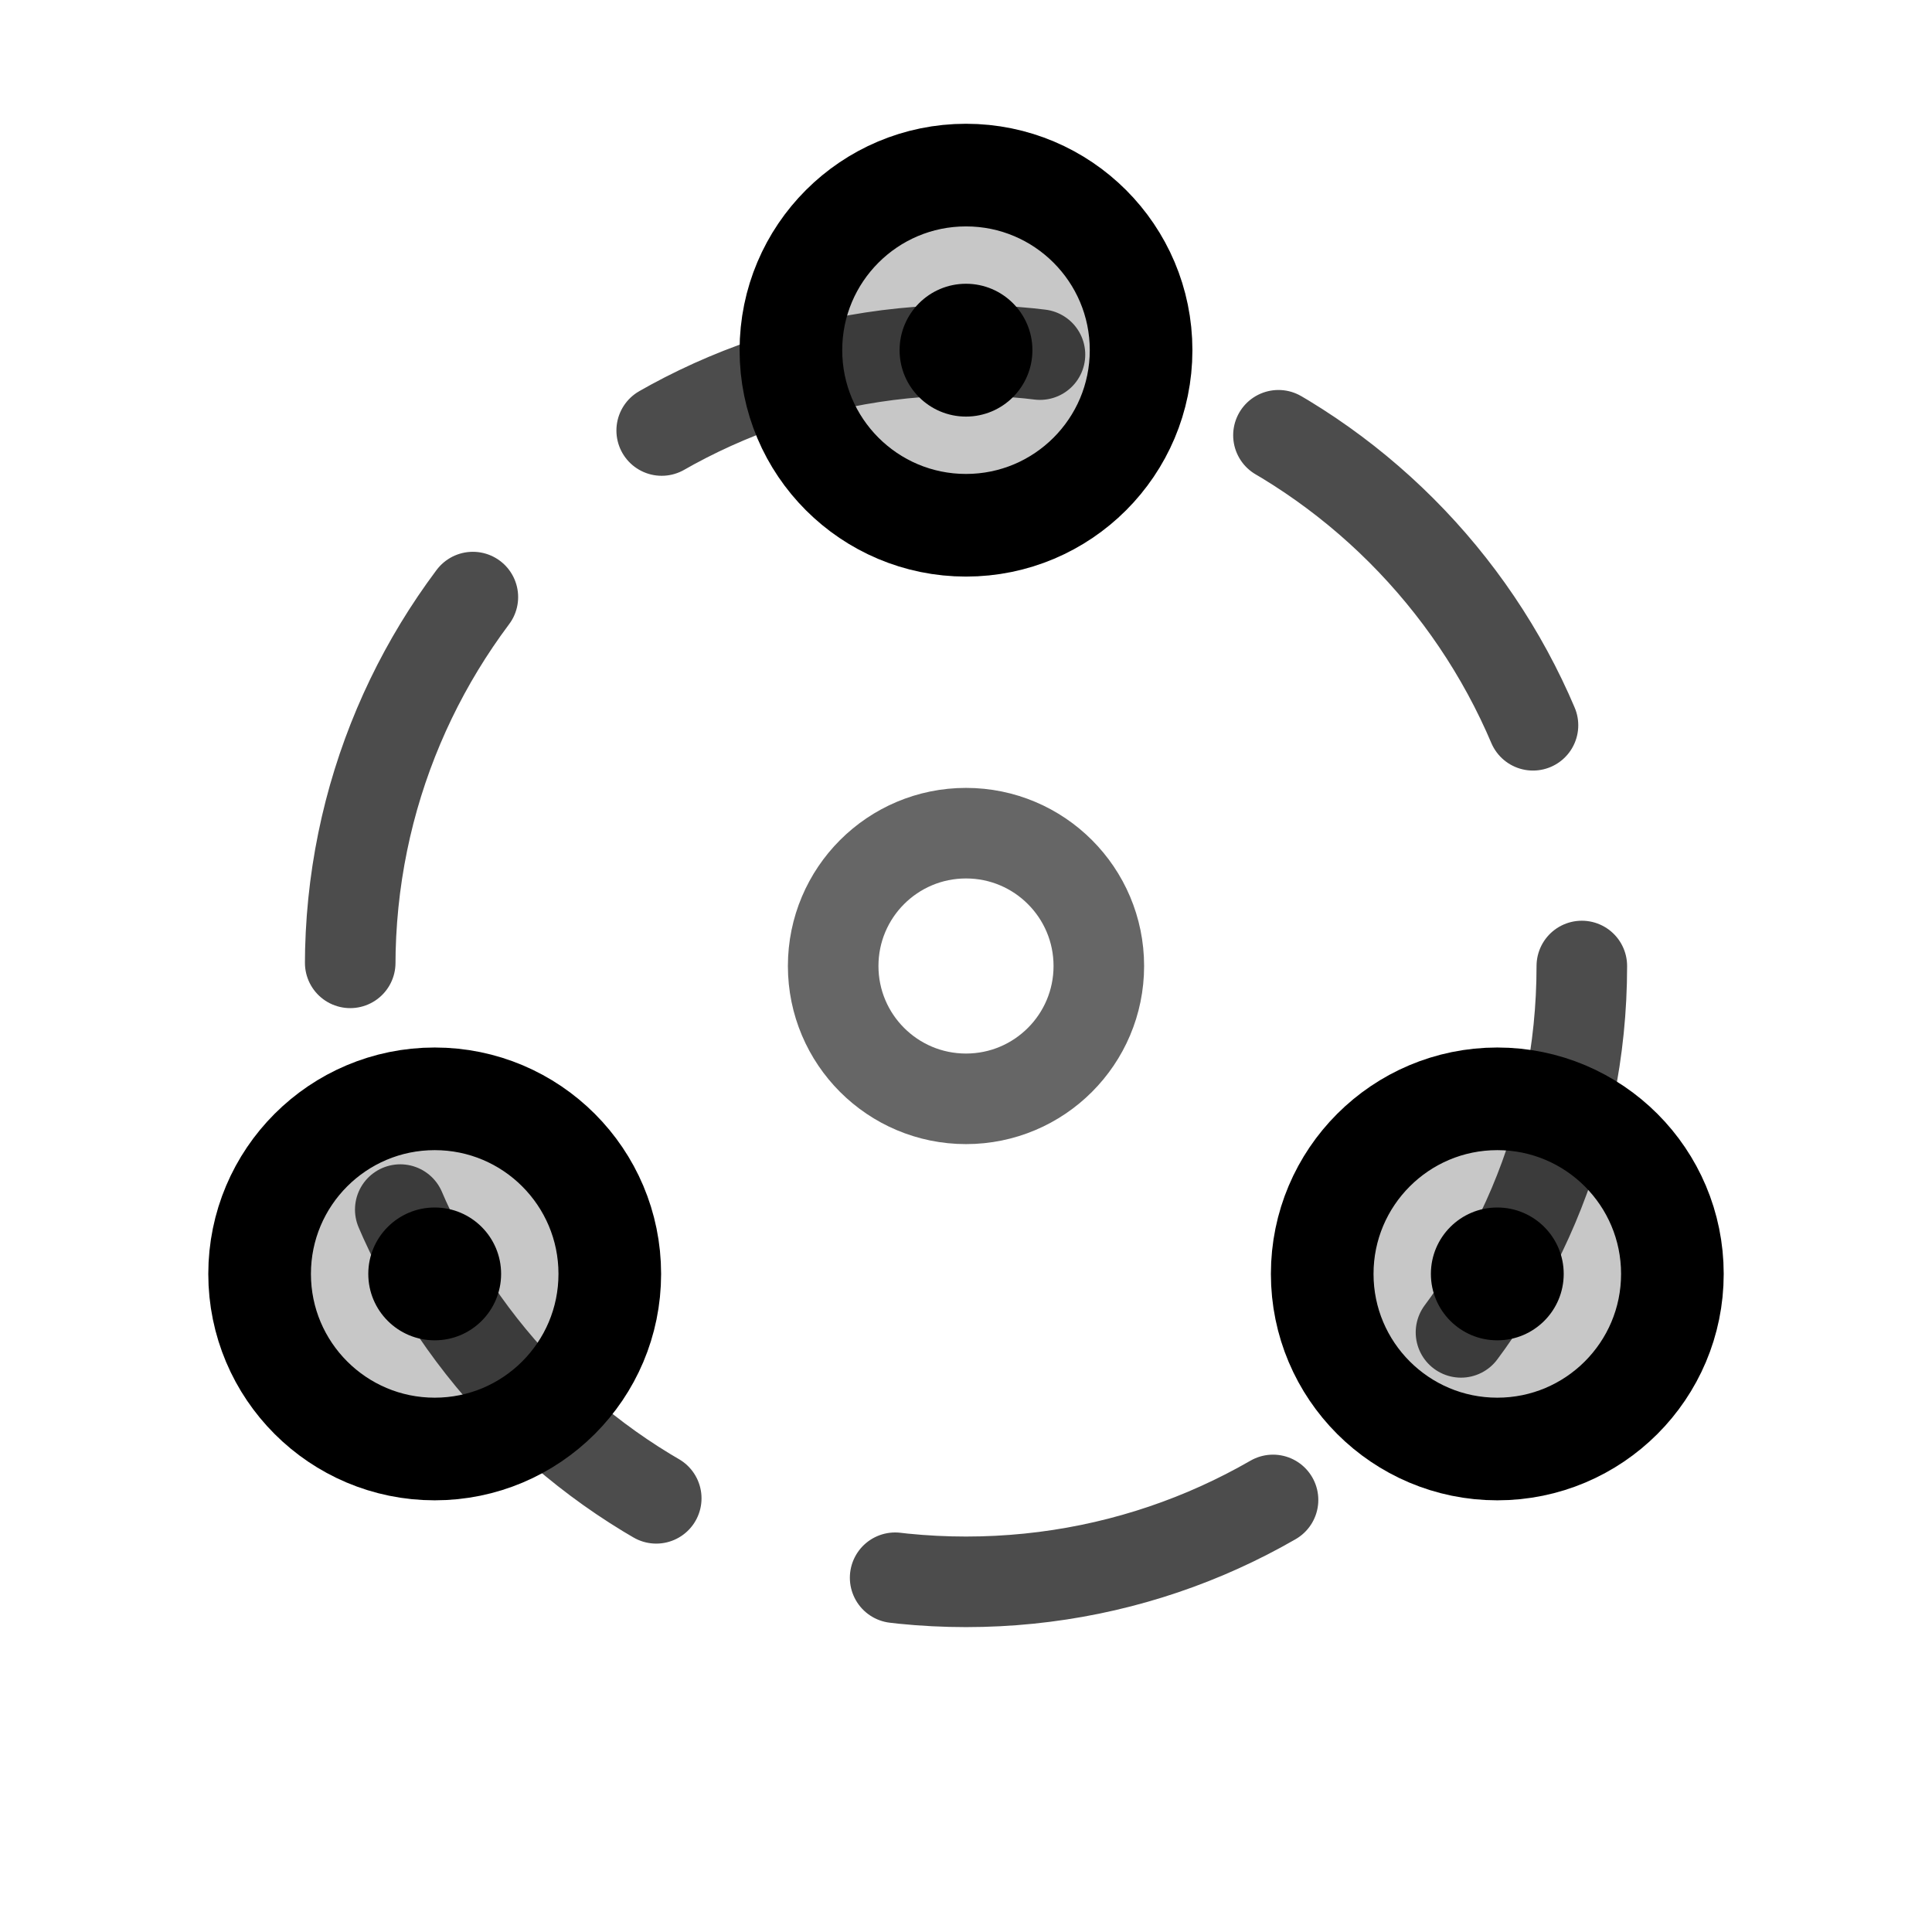
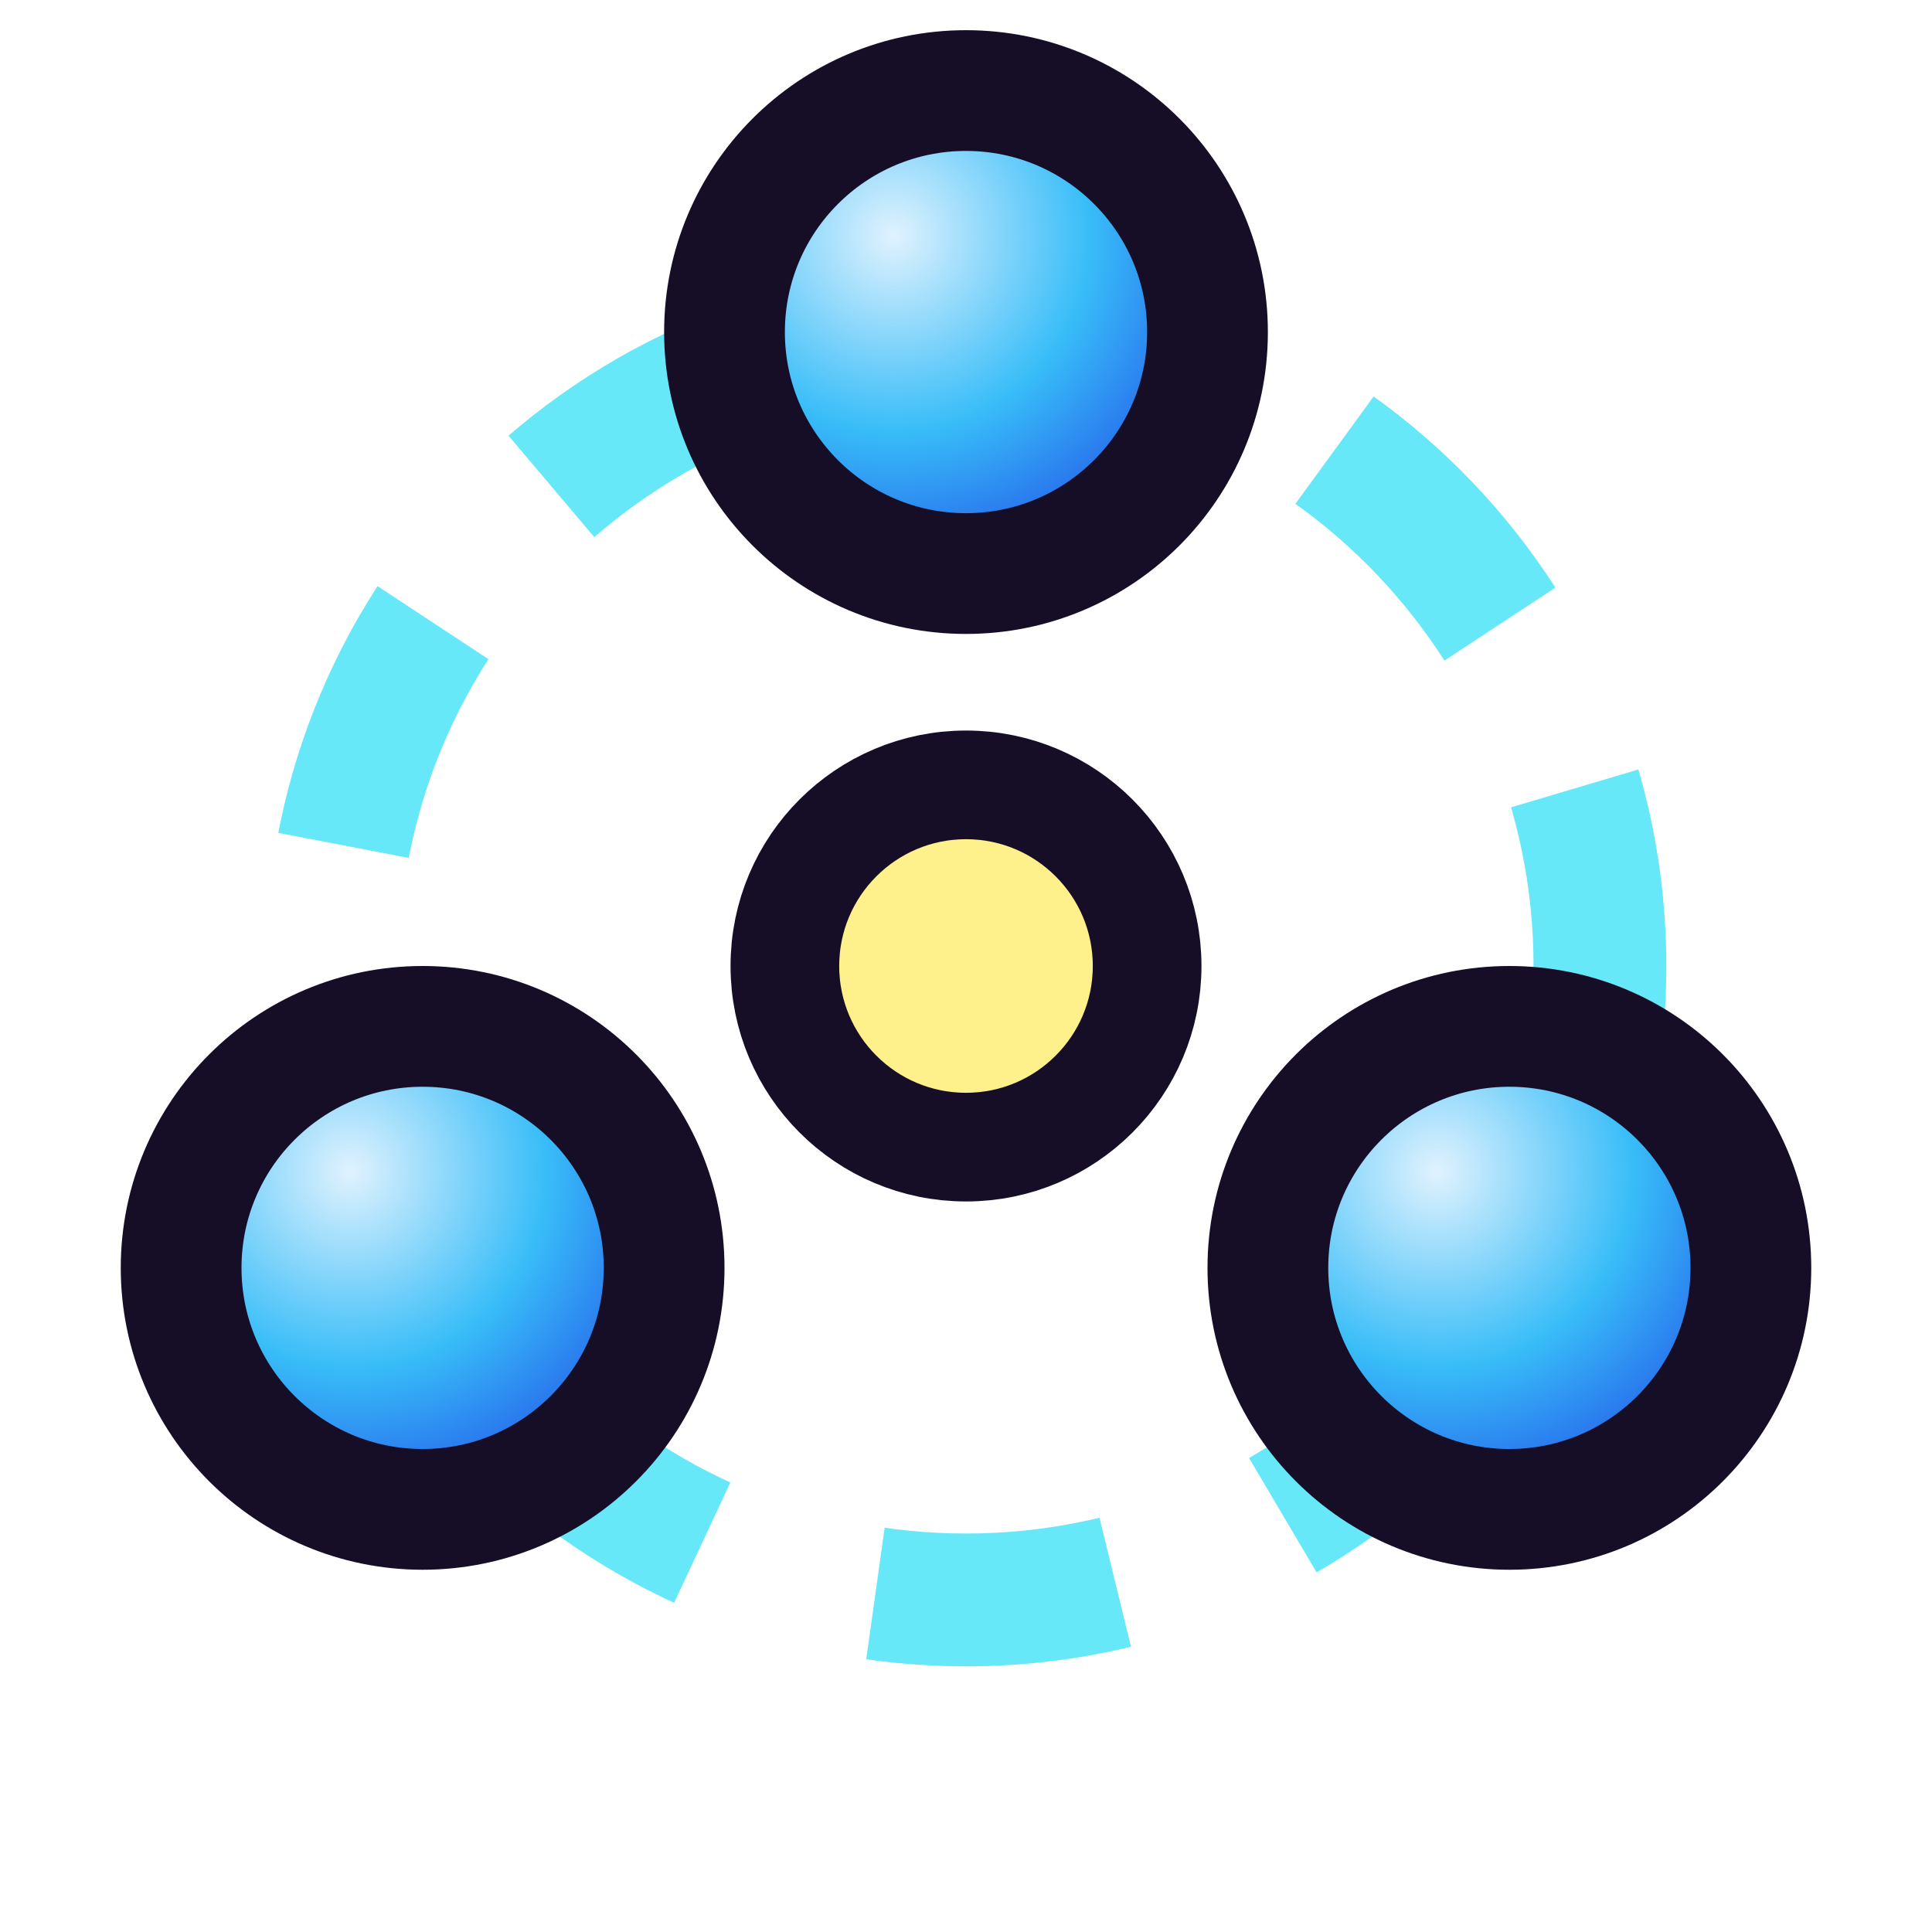
- <svg xmlns="http://www.w3.org/2000/svg" viewBox="0 0 32 32" width="100%" height="100%" fill="none">
-   <circle cx="16" cy="16" r="10.2" stroke="currentColor" stroke-width="1.5" stroke-dasharray="6.5 4.2" stroke-linecap="round" stroke-opacity="0.7" vector-effect="non-scaling-stroke" />
-   <circle cx="16" cy="16" r="2.2" stroke="currentColor" stroke-width="1.5" stroke-opacity="0.6" vector-effect="non-scaling-stroke" />
-   <circle cx="16" cy="5.8" r="2.9" fill="currentColor" fill-opacity="0.22" stroke="currentColor" stroke-width="1.7" vector-effect="non-scaling-stroke" />
-   <circle cx="16" cy="5.8" r="1.1" fill="currentColor" />
-   <circle cx="24.8" cy="21.1" r="2.9" fill="currentColor" fill-opacity="0.22" stroke="currentColor" stroke-width="1.7" vector-effect="non-scaling-stroke" />
-   <circle cx="24.8" cy="21.1" r="1.1" fill="currentColor" />
-   <circle cx="7.2" cy="21.1" r="2.9" fill="currentColor" fill-opacity="0.22" stroke="currentColor" stroke-width="1.7" vector-effect="non-scaling-stroke" />
-   <circle cx="7.2" cy="21.1" r="1.1" fill="currentColor" />
+ <svg xmlns="http://www.w3.org/2000/svg" viewBox="0 0 32 32" fill="none">
+   <defs>
+     <radialGradient id="p2_wo_a" cx="35%" cy="30%" r="70%">
+       <stop offset="0%" stop-color="#e0f2fe" />
+       <stop offset="58%" stop-color="#38bdf8" />
+       <stop offset="100%" stop-color="#2563eb" />
+     </radialGradient>
+   </defs>
+   <circle cx="16" cy="16" r="10.5" stroke="#67e8f9" stroke-width="2.2" stroke-dasharray="4 3" />
+   <circle cx="16" cy="5.5" r="4" fill="url(#p2_wo_a)" stroke="#160e26" stroke-width="2" />
+   <circle cx="7" cy="21" r="4" fill="url(#p2_wo_a)" stroke="#160e26" stroke-width="2" />
+   <circle cx="25" cy="21" r="4" fill="url(#p2_wo_a)" stroke="#160e26" stroke-width="2" />
+   <circle cx="16" cy="16" r="3" fill="#fef08a" stroke="#160e26" stroke-width="1.8" />
</svg>
